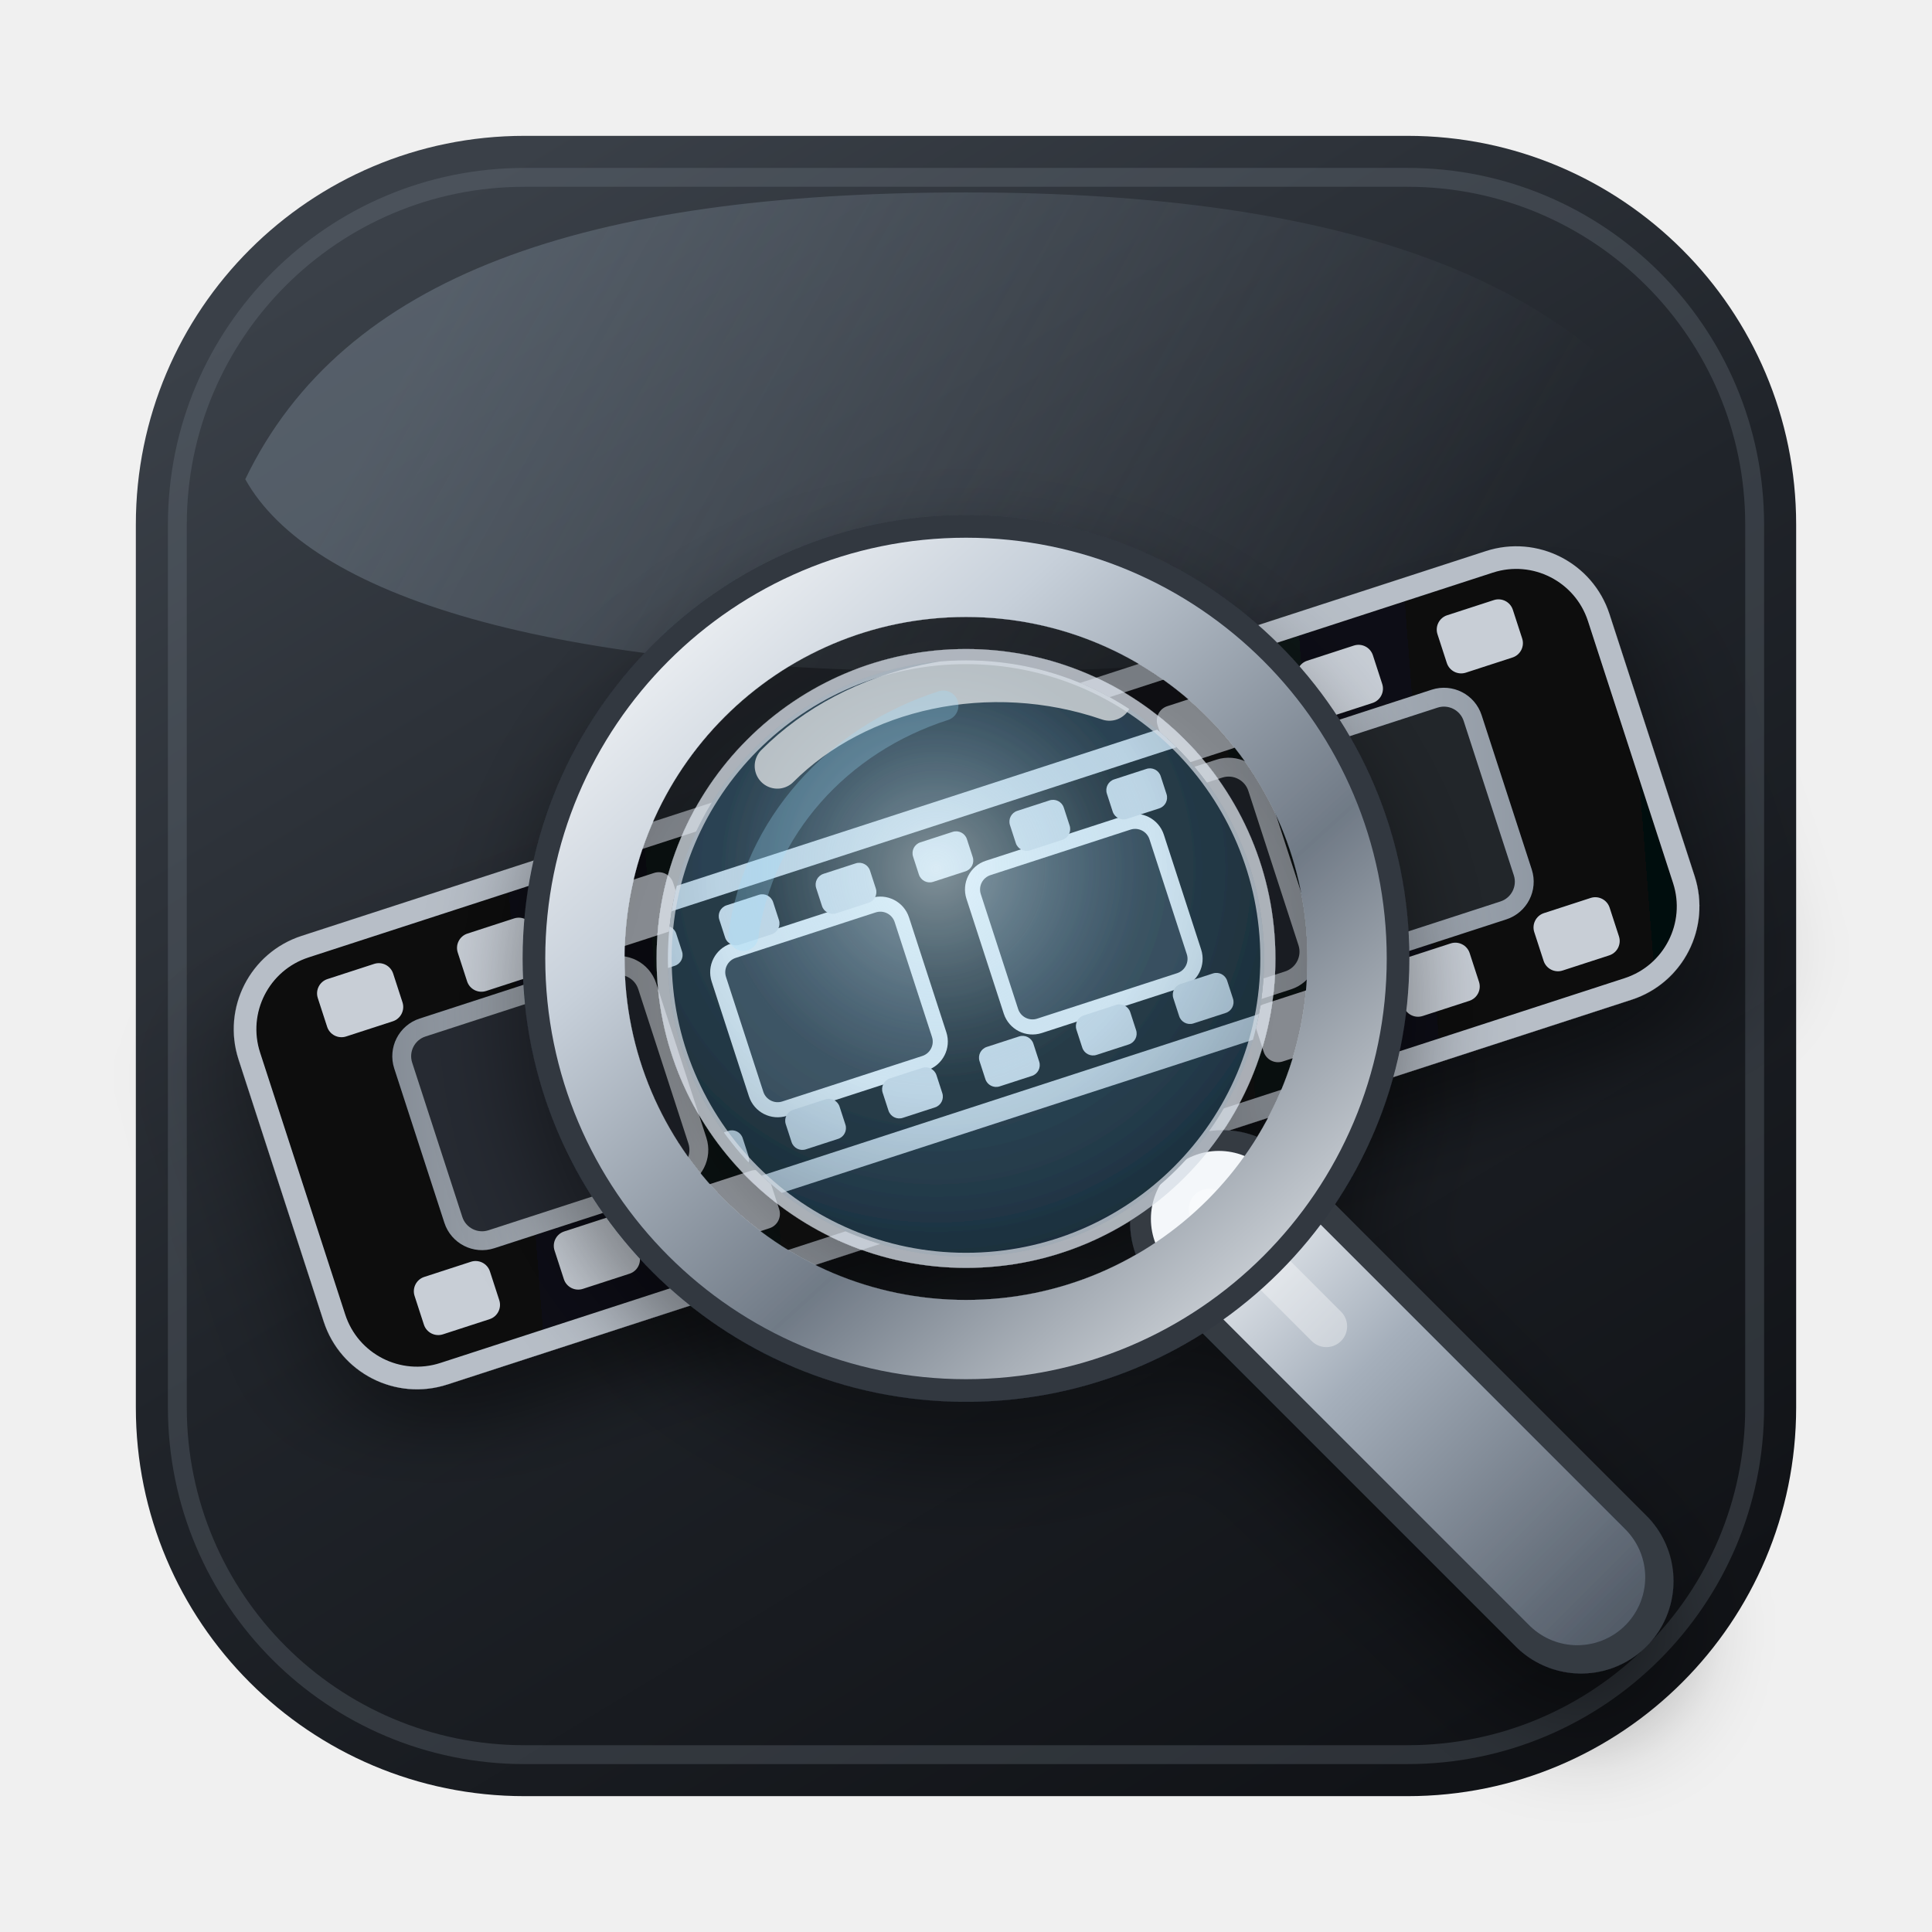
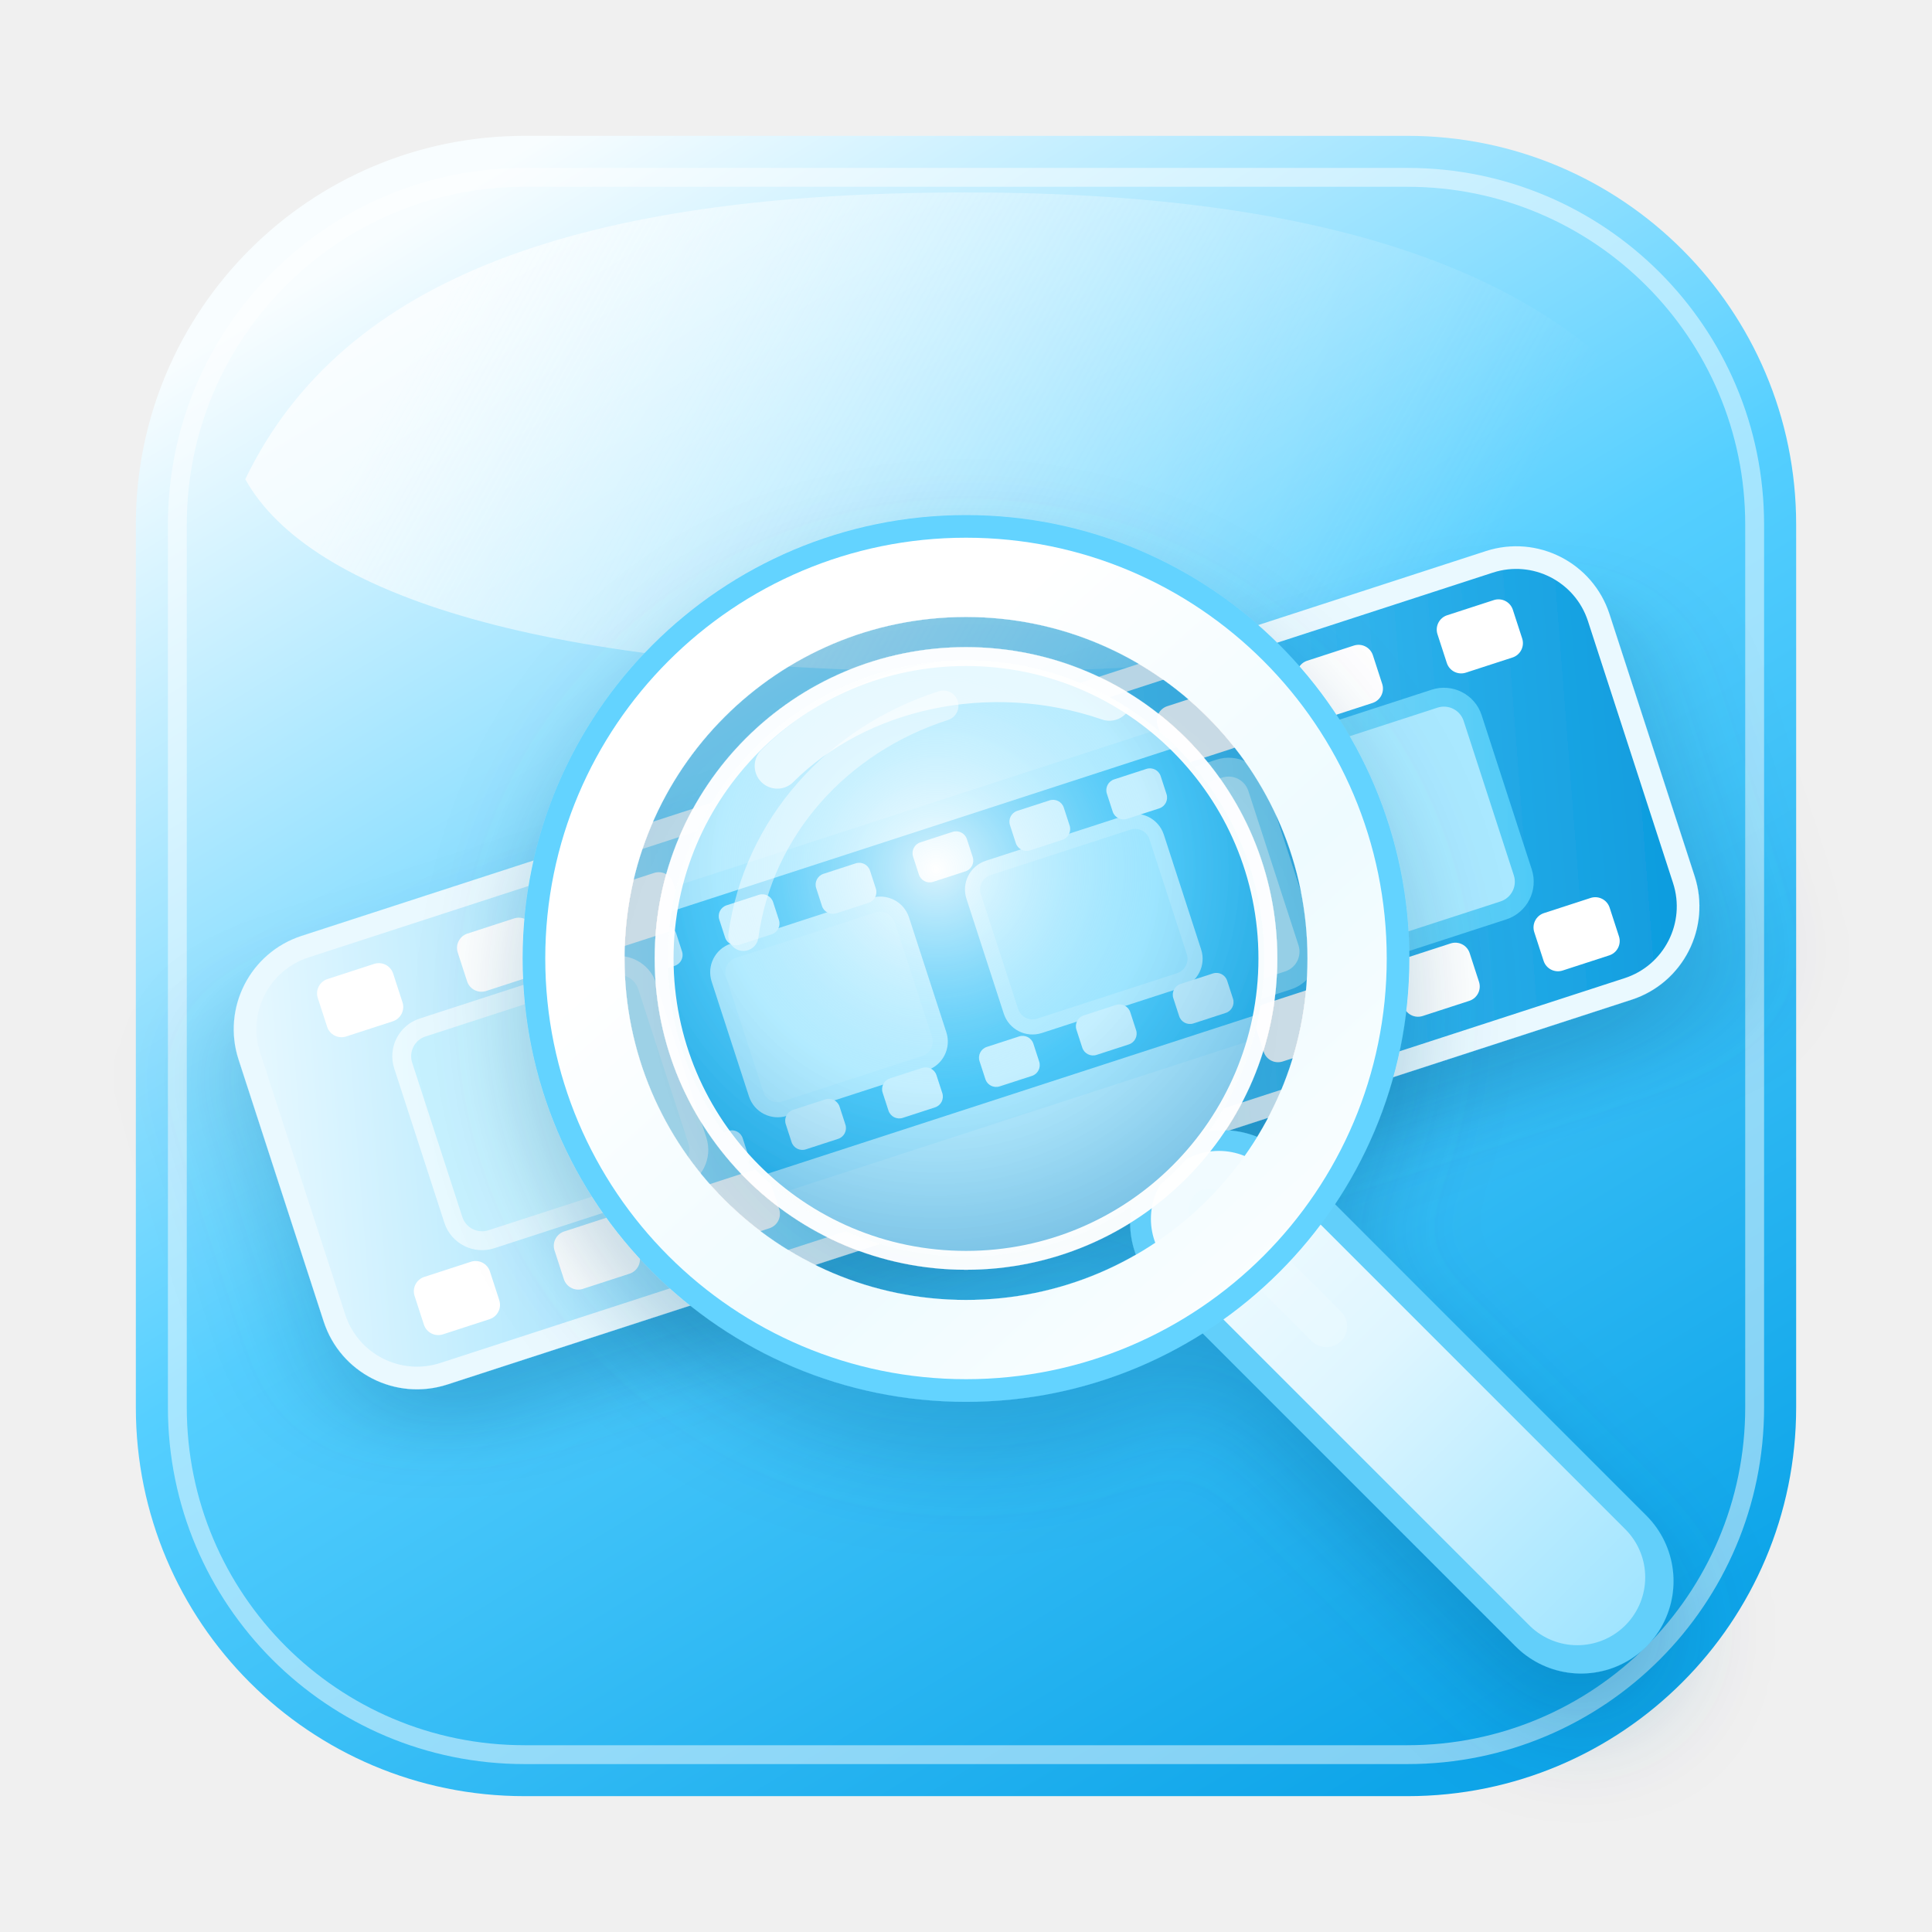
<svg xmlns="http://www.w3.org/2000/svg" width="1024" height="1024" viewBox="0 0 1024 1024" role="img" aria-label="PicViewer application icon">
  <defs>
    <linearGradient id="baseGradient" x1="256" y1="92" x2="768" y2="932" gradientUnits="userSpaceOnUse">
-       <stop offset="0" stop-color="#3a4048" />
-       <stop offset="0.48" stop-color="#20242a" />
-       <stop offset="1" stop-color="#111317" />
+       <stop offset="0" stop-color="#f8fdff" />
+       <stop offset="0.48" stop-color="#55cfff" />
+       <stop offset="1" stop-color="#0ea5e9" />
    </linearGradient>
    <linearGradient id="baseHighlight" x1="270" y1="92" x2="754" y2="360" gradientUnits="userSpaceOnUse">
-       <stop offset="0" stop-color="#7f8d9b" stop-opacity="0.42" />
-       <stop offset="1" stop-color="#7f8d9b" stop-opacity="0" />
+       <stop offset="0" stop-color="#ffffff" stop-opacity="0.72" />
+       <stop offset="1" stop-color="#e0f7ff" stop-opacity="0" />
    </linearGradient>
    <linearGradient id="filmGradient" x1="130" y1="420" x2="894" y2="604" gradientUnits="userSpaceOnUse">
-       <stop offset="0" stop-color="#07080a" />
-       <stop offset="0.55" stop-color="#171a1f" />
-       <stop offset="1" stop-color="#050608" />
+       <stop offset="0" stop-color="#eaf9ff" />
+       <stop offset="0.55" stop-color="#59cdfc" />
+       <stop offset="1" stop-color="#0b9add" />
    </linearGradient>
    <linearGradient id="filmFrameGradient" x1="190" y1="420" x2="820" y2="604" gradientUnits="userSpaceOnUse">
-       <stop offset="0" stop-color="#7b838d" />
-       <stop offset="0.46" stop-color="#e5e9ee" />
-       <stop offset="1" stop-color="#8b949f" />
+       <stop offset="0" stop-color="#eefbff" />
+       <stop offset="0.46" stop-color="#c7efff" />
+       <stop offset="1" stop-color="#48c8f6" />
    </linearGradient>
    <linearGradient id="metalGradient" x1="324" y1="282" x2="726" y2="726" gradientUnits="userSpaceOnUse">
      <stop offset="0" stop-color="#ffffff" />
-       <stop offset="0.28" stop-color="#c7d0da" />
-       <stop offset="0.62" stop-color="#707a86" />
-       <stop offset="1" stop-color="#f2f5f8" />
+       <stop offset="0.28" stop-color="#ffffff" />
+       <stop offset="0.62" stop-color="#eefbff" />
+       <stop offset="1" stop-color="#ffffff" />
    </linearGradient>
    <linearGradient id="handleGradient" x1="630" y1="646" x2="856" y2="872" gradientUnits="userSpaceOnUse">
-       <stop offset="0" stop-color="#f4f7fa" />
-       <stop offset="0.38" stop-color="#a5afbb" />
-       <stop offset="1" stop-color="#505965" />
+       <stop offset="0" stop-color="#f1fbff" />
+       <stop offset="0.38" stop-color="#dff6ff" />
+       <stop offset="1" stop-color="#9fe4ff" />
    </linearGradient>
    <radialGradient id="glassGradient" cx="45%" cy="35%" r="70%">
-       <stop offset="0" stop-color="#d8f3ff" stop-opacity="0.58" />
-       <stop offset="0.52" stop-color="#6eb5dc" stop-opacity="0.28" />
-       <stop offset="1" stop-color="#1b3d54" stop-opacity="0.46" />
+       <stop offset="0" stop-color="#ffffff" stop-opacity="0.82" />
+       <stop offset="0.52" stop-color="#7ddcff" stop-opacity="0.45" />
+       <stop offset="1" stop-color="#0284c7" stop-opacity="0.52" />
    </radialGradient>
    <filter id="softShadow" x="-20%" y="-20%" width="140%" height="150%">
-       <feDropShadow dx="0" dy="26" stdDeviation="26" flood-color="#000000" flood-opacity="0.46" />
+       <feDropShadow dx="0" dy="26" stdDeviation="26" flood-color="#075985" flood-opacity="0.28" />
    </filter>
    <clipPath id="lensClip">
      <circle cx="512" cy="508" r="158" />
    </clipPath>
  </defs>
  <rect x="72" y="72" width="880" height="880" rx="206" fill="url(#baseGradient)" />
-   <rect x="94" y="94" width="836" height="836" rx="184" fill="none" stroke="#77818d" stroke-opacity="0.28" stroke-width="10" />
+   <rect x="94" y="94" width="836" height="836" rx="184" fill="none" stroke="#ffffff" stroke-opacity="0.48" stroke-width="10" />
  <path d="M130 254C182 146 310 102 512 102c202 0 332 47 387 150-34 60-156 104-387 104-224 0-348-41-382-102z" fill="url(#baseHighlight)" />
  <g filter="url(#softShadow)" transform="rotate(-18 512 512)">
-     <rect x="136" y="394" width="752" height="238" rx="46" fill="url(#filmGradient)" stroke="#b7bec7" stroke-width="12" />
-     <rect x="212" y="454" width="136" height="118" rx="16" fill="#262b31" stroke="url(#filmFrameGradient)" stroke-width="10" />
-     <rect x="382" y="454" width="136" height="118" rx="16" fill="#20252b" stroke="url(#filmFrameGradient)" stroke-width="10" />
-     <rect x="552" y="454" width="136" height="118" rx="16" fill="#252a30" stroke="url(#filmFrameGradient)" stroke-width="10" />
-     <rect x="722" y="454" width="86" height="118" rx="16" fill="#20252b" stroke="url(#filmFrameGradient)" stroke-width="10" />
-     <g fill="#c8ced6">
+     <rect x="136" y="394" width="752" height="238" rx="46" fill="url(#filmGradient)" stroke="#eaf9ff" stroke-width="12" />
+     <rect x="212" y="454" width="136" height="118" rx="16" fill="#c6f1ff" stroke="url(#filmFrameGradient)" stroke-width="10" />
+     <rect x="382" y="454" width="136" height="118" rx="16" fill="#a9e8ff" stroke="url(#filmFrameGradient)" stroke-width="10" />
+     <rect x="552" y="454" width="136" height="118" rx="16" fill="#bdefff" stroke="url(#filmFrameGradient)" stroke-width="10" />
+     <rect x="722" y="454" width="86" height="118" rx="16" fill="#a9e8ff" stroke="url(#filmFrameGradient)" stroke-width="10" />
+     <g fill="#ffffff">
      <rect x="180" y="414" width="42" height="32" rx="8" />
      <rect x="258" y="414" width="42" height="32" rx="8" />
      <rect x="336" y="414" width="42" height="32" rx="8" />
      <rect x="414" y="414" width="42" height="32" rx="8" />
      <rect x="492" y="414" width="42" height="32" rx="8" />
      <rect x="570" y="414" width="42" height="32" rx="8" />
      <rect x="648" y="414" width="42" height="32" rx="8" />
      <rect x="726" y="414" width="42" height="32" rx="8" />
      <rect x="804" y="414" width="42" height="32" rx="8" />
      <rect x="180" y="580" width="42" height="32" rx="8" />
      <rect x="258" y="580" width="42" height="32" rx="8" />
      <rect x="336" y="580" width="42" height="32" rx="8" />
      <rect x="414" y="580" width="42" height="32" rx="8" />
      <rect x="492" y="580" width="42" height="32" rx="8" />
      <rect x="570" y="580" width="42" height="32" rx="8" />
      <rect x="648" y="580" width="42" height="32" rx="8" />
      <rect x="726" y="580" width="42" height="32" rx="8" />
      <rect x="804" y="580" width="42" height="32" rx="8" />
    </g>
  </g>
  <g filter="url(#softShadow)">
-     <path d="M648 648l190 190" stroke="#343a43" stroke-width="98" stroke-linecap="round" />
+     <path d="M648 648l190 190" stroke="#62cffa" stroke-width="98" stroke-linecap="round" />
    <path d="M646 646l190 190" stroke="url(#handleGradient)" stroke-width="72" stroke-linecap="round" />
-     <path d="M641 641l62 62" stroke="#ffffff" stroke-opacity="0.36" stroke-width="22" stroke-linecap="round" />
-     <circle cx="512" cy="508" r="214" fill="none" stroke="#313741" stroke-width="42" />
+     <path d="M641 641l62 62" stroke="#eefbff" stroke-opacity="0.46" stroke-width="22" stroke-linecap="round" />
+     <circle cx="512" cy="508" r="214" fill="none" stroke="#63d3ff" stroke-width="42" />
    <circle cx="512" cy="508" r="202" fill="none" stroke="url(#metalGradient)" stroke-width="42" />
    <g clip-path="url(#lensClip)">
-       <rect x="350" y="348" width="324" height="324" fill="#11161c" />
+       <rect x="350" y="348" width="324" height="324" fill="#e8f9ff" />
      <g transform="rotate(-18 512 508)">
-         <rect x="312" y="430" width="400" height="160" rx="24" fill="#0a0b0d" stroke="#d7dde4" stroke-width="12" />
-         <rect x="384" y="466" width="102" height="88" rx="12" fill="#2b3037" stroke="#f2f5f8" stroke-width="8" />
-         <rect x="526" y="466" width="102" height="88" rx="12" fill="#252b32" stroke="#f2f5f8" stroke-width="8" />
-         <g fill="#dbe1e8">
+         <rect x="312" y="430" width="400" height="160" rx="24" fill="#27b8f2" stroke="#d4f4ff" stroke-width="12" />
+         <rect x="384" y="466" width="102" height="88" rx="12" fill="#dff7ff" stroke="#d4f4ff" stroke-width="8" />
+         <rect x="526" y="466" width="102" height="88" rx="12" fill="#b8ecff" stroke="#d4f4ff" stroke-width="8" />
+         <g fill="#ffffff">
          <rect x="340" y="442" width="30" height="22" rx="6" />
          <rect x="394" y="442" width="30" height="22" rx="6" />
          <rect x="448" y="442" width="30" height="22" rx="6" />
          <rect x="502" y="442" width="30" height="22" rx="6" />
          <rect x="556" y="442" width="30" height="22" rx="6" />
          <rect x="610" y="442" width="30" height="22" rx="6" />
          <rect x="340" y="556" width="30" height="22" rx="6" />
          <rect x="394" y="556" width="30" height="22" rx="6" />
          <rect x="448" y="556" width="30" height="22" rx="6" />
          <rect x="502" y="556" width="30" height="22" rx="6" />
          <rect x="556" y="556" width="30" height="22" rx="6" />
          <rect x="610" y="556" width="30" height="22" rx="6" />
        </g>
      </g>
      <circle cx="512" cy="508" r="158" fill="url(#glassGradient)" />
      <path d="M412 406c42-42 112-58 176-36" fill="none" stroke="#ffffff" stroke-opacity="0.66" stroke-width="24" stroke-linecap="round" />
-       <path d="M394 496c8-58 50-104 106-122" fill="none" stroke="#9ee0ff" stroke-opacity="0.28" stroke-width="16" stroke-linecap="round" />
+       <path d="M394 496c8-58 50-104 106-122" fill="none" stroke="#ffffff" stroke-opacity="0.46" stroke-width="16" stroke-linecap="round" />
    </g>
-     <circle cx="512" cy="508" r="160" fill="none" stroke="#d6dde5" stroke-opacity="0.72" stroke-width="8" />
+     <circle cx="512" cy="508" r="160" fill="none" stroke="#ffffff" stroke-opacity="0.96" stroke-width="10" />
  </g>
</svg>
